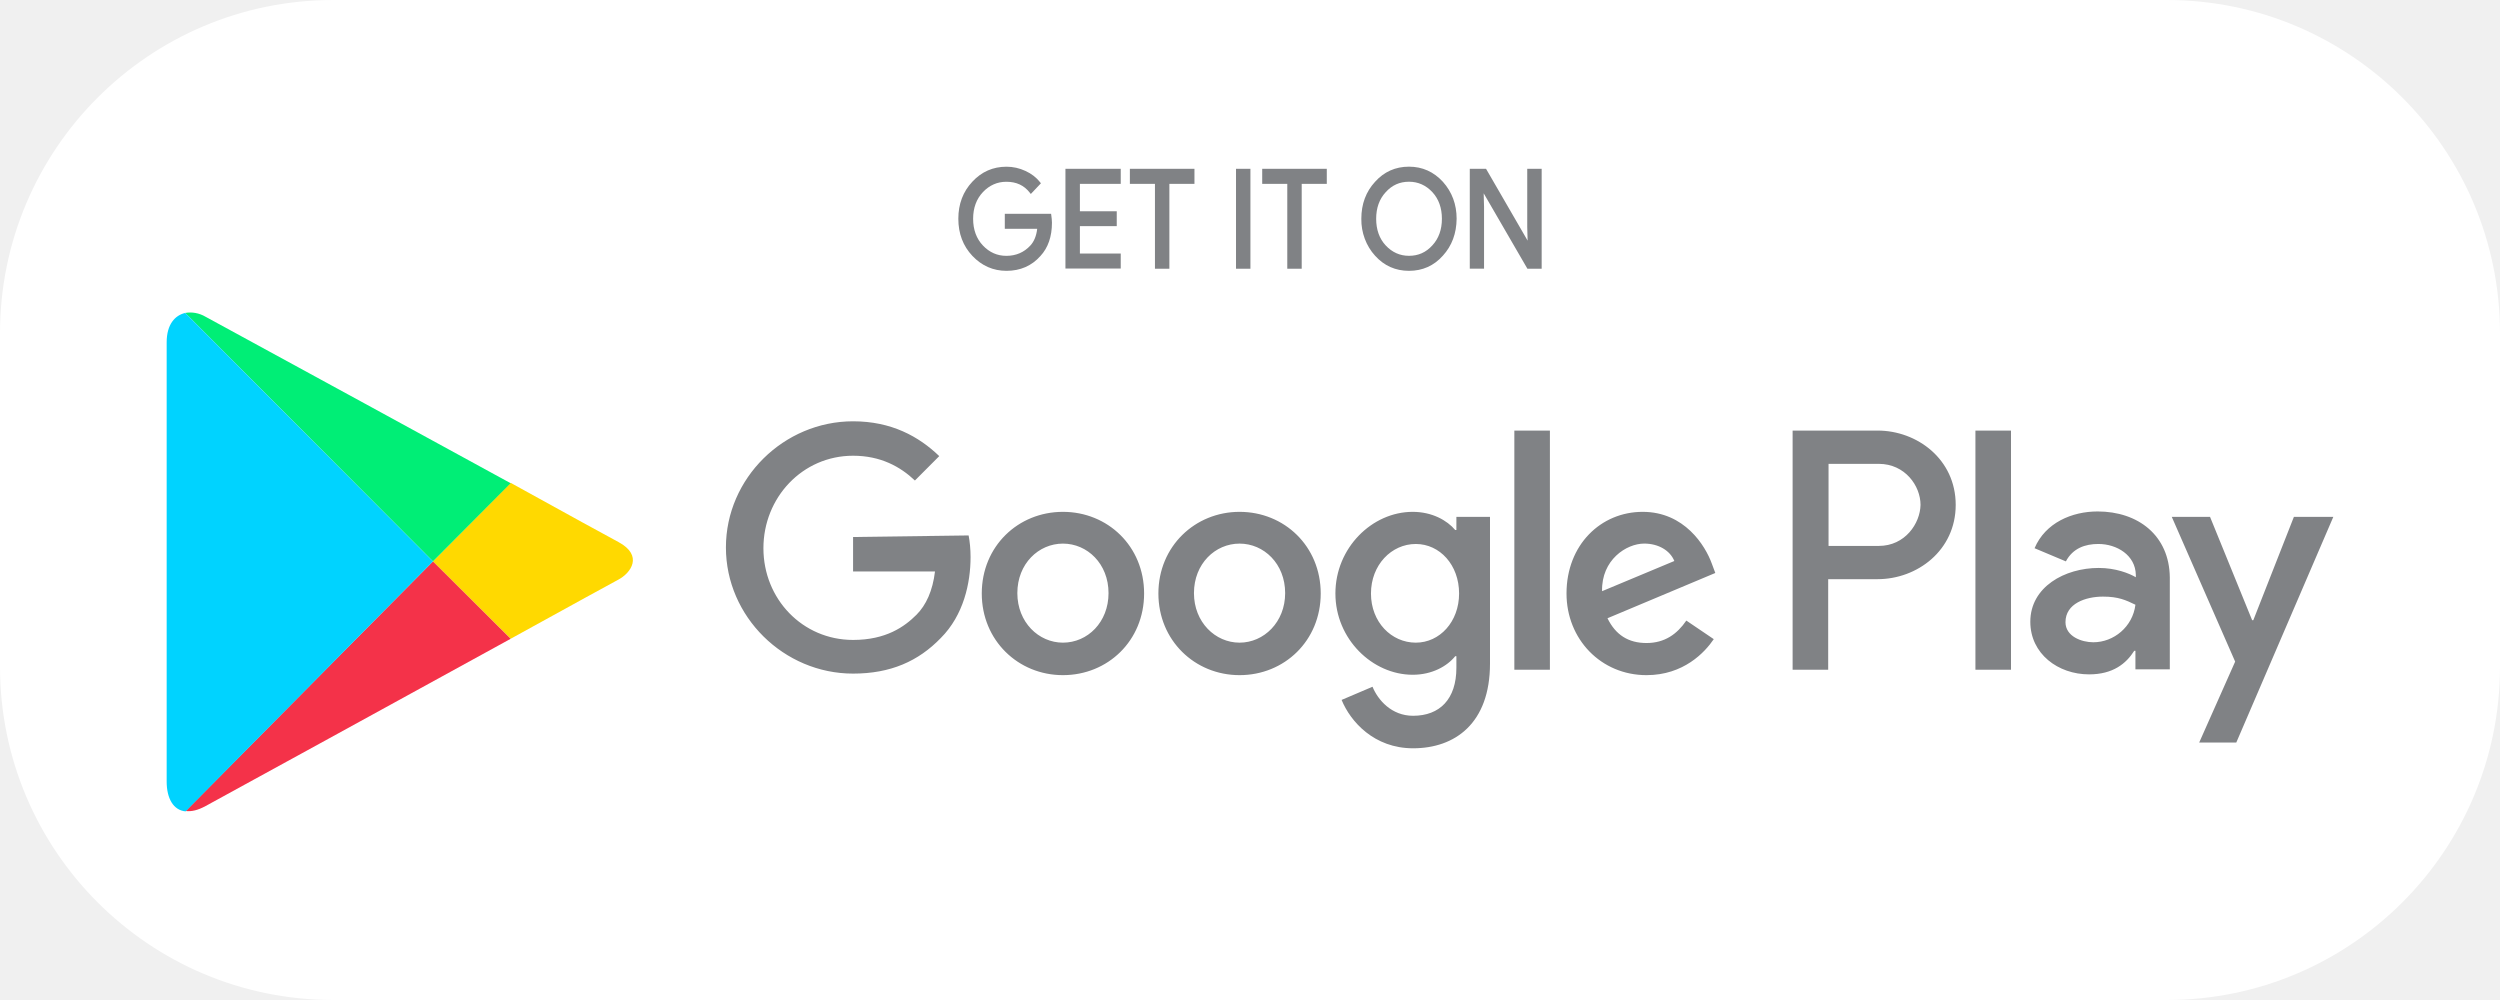
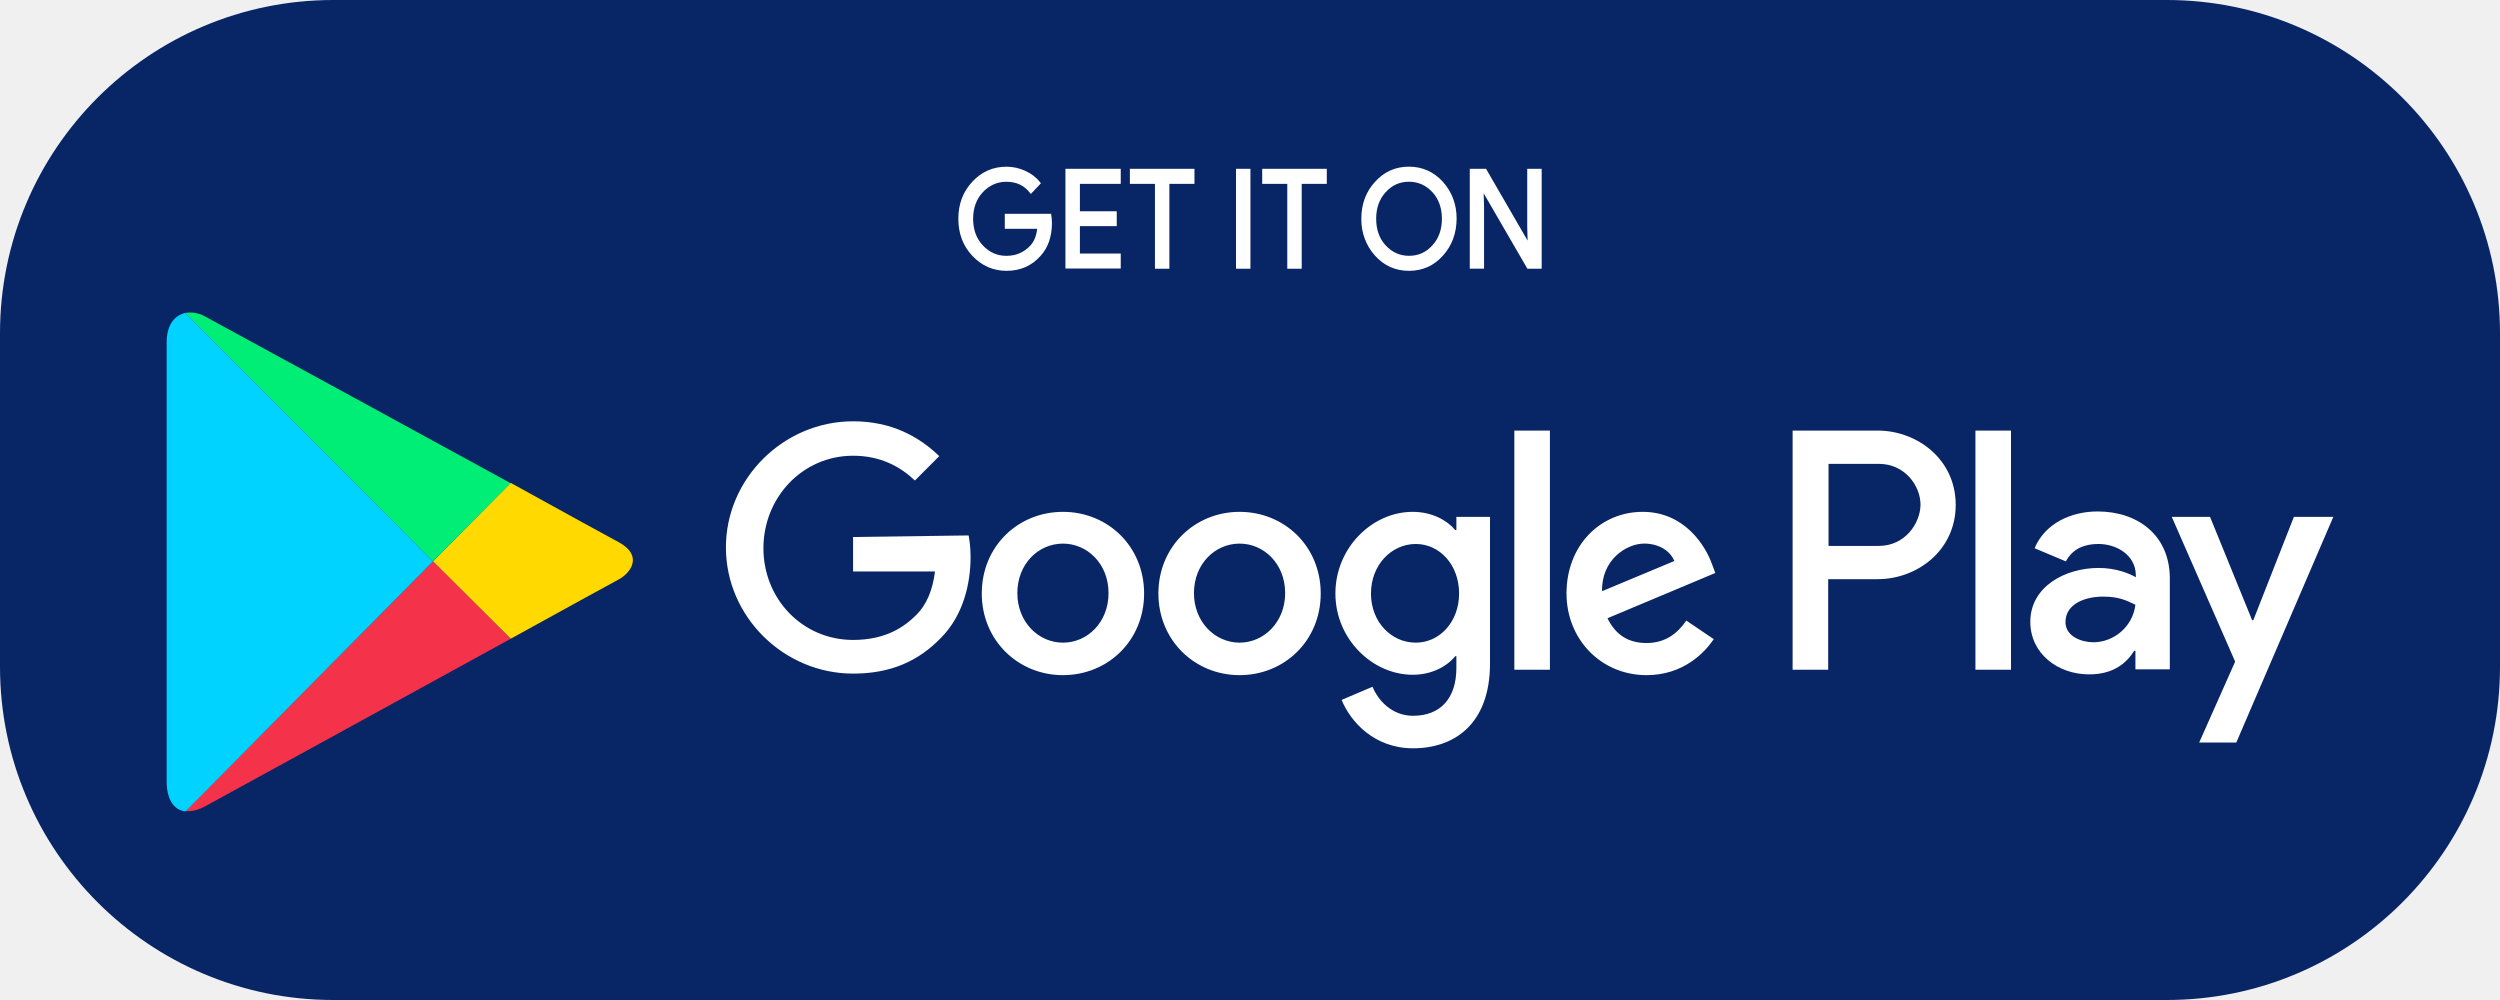
<svg xmlns="http://www.w3.org/2000/svg" width="240" height="96" viewBox="0 0 240 96" fill="none">
-   <rect width="240" height="96" rx="32" fill="white" />
-   <path d="M135.264 26C133.965 26 132.87 25.51 132.005 24.546C131.146 23.609 130.667 22.317 130.688 20.998C130.688 19.59 131.132 18.399 132.005 17.454C132.867 16.49 133.962 16 135.26 16C136.545 16 137.639 16.49 138.519 17.454C139.392 18.43 139.836 19.621 139.836 20.998C139.822 22.41 139.378 23.601 138.519 24.542C137.657 25.514 136.562 26 135.264 26ZM96.622 26C95.352 26 94.25 25.518 93.349 24.565C92.454 23.617 92 22.417 92 21.002C92 19.587 92.454 18.387 93.349 17.439C94.232 16.486 95.334 16.004 96.622 16.004C97.252 16.004 97.864 16.139 98.45 16.413C99.026 16.679 99.495 17.041 99.842 17.485L99.928 17.597L98.958 18.622L98.858 18.495C98.311 17.793 97.578 17.45 96.608 17.45C95.742 17.45 94.987 17.782 94.365 18.437C93.739 19.097 93.42 19.961 93.42 21.006C93.42 22.051 93.739 22.915 94.365 23.574C94.987 24.23 95.742 24.561 96.608 24.561C97.531 24.561 98.307 24.23 98.912 23.574C99.27 23.189 99.492 22.649 99.57 21.966H96.461V20.524H100.905L100.923 20.655C100.955 20.898 100.987 21.148 100.987 21.38C100.987 22.71 100.615 23.786 99.878 24.581C99.041 25.522 97.946 26 96.622 26ZM148 25.796H146.63L142.433 18.557L142.469 19.86V25.792H141.099V16.208H142.662L142.705 16.282L146.651 23.1L146.615 21.8V16.208H148V25.796ZM124.967 25.796H123.579V17.651H121.172V16.208H127.372V17.651H124.964V25.796H124.967ZM120.041 25.796H118.657V16.208H120.041V25.796ZM112.26 25.796H110.875V17.651H108.468V16.208H114.668V17.651H112.26V25.796ZM107.591 25.78H102.282V16.208H107.591V17.651H103.67V20.281H107.208V21.708H103.67V24.338H107.591V25.78ZM133.021 23.555C133.64 24.222 134.391 24.558 135.264 24.558C136.162 24.558 136.895 24.23 137.507 23.555C138.115 22.899 138.423 22.039 138.423 21.002C138.423 19.965 138.115 19.101 137.511 18.449C136.892 17.782 136.137 17.446 135.267 17.446C134.369 17.446 133.636 17.774 133.028 18.449C132.42 19.105 132.112 19.965 132.112 21.002C132.112 22.039 132.416 22.903 133.021 23.555Z" fill="#808285" />
-   <g clip-path="url(#clip0_1_18493)">
+   <rect width="240" height="96" rx="32" fill="#082666" />
+   <path d="M135.264 26C133.965 26 132.87 25.51 132.005 24.546C131.146 23.609 130.667 22.317 130.688 20.998C130.688 19.59 131.132 18.399 132.005 17.454C132.867 16.49 133.962 16 135.26 16C136.545 16 137.639 16.49 138.519 17.454C139.392 18.43 139.836 19.621 139.836 20.998C139.822 22.41 139.378 23.601 138.519 24.542C137.657 25.514 136.562 26 135.264 26ZM96.622 26C95.352 26 94.25 25.518 93.349 24.565C92.454 23.617 92 22.417 92 21.002C92 19.587 92.454 18.387 93.349 17.439C94.232 16.486 95.334 16.004 96.622 16.004C97.252 16.004 97.864 16.139 98.45 16.413C99.026 16.679 99.495 17.041 99.842 17.485L99.928 17.597L98.958 18.622L98.858 18.495C98.311 17.793 97.578 17.45 96.608 17.45C95.742 17.45 94.987 17.782 94.365 18.437C93.739 19.097 93.42 19.961 93.42 21.006C93.42 22.051 93.739 22.915 94.365 23.574C94.987 24.23 95.742 24.561 96.608 24.561C97.531 24.561 98.307 24.23 98.912 23.574C99.27 23.189 99.492 22.649 99.57 21.966H96.461V20.524H100.905L100.923 20.655C100.955 20.898 100.987 21.148 100.987 21.38C100.987 22.71 100.615 23.786 99.878 24.581C99.041 25.522 97.946 26 96.622 26ZM148 25.796H146.63L142.433 18.557L142.469 19.86V25.792H141.099V16.208H142.662L142.705 16.282L146.651 23.1L146.615 21.8V16.208H148V25.796ZM124.967 25.796H123.579V17.651H121.172V16.208H127.372V17.651H124.964V25.796H124.967ZM120.041 25.796H118.657V16.208H120.041V25.796ZM112.26 25.796H110.875V17.651H108.468V16.208H114.668V17.651H112.26V25.796ZM107.591 25.78H102.282V16.208H107.591V17.651H103.67V20.281H107.208V21.708H103.67V24.338H107.591V25.78ZM133.021 23.555C133.64 24.222 134.391 24.558 135.264 24.558C136.162 24.558 136.895 24.23 137.507 23.555C138.115 22.899 138.423 22.039 138.423 21.002C138.423 19.965 138.115 19.101 137.511 18.449C136.892 17.782 136.137 17.446 135.267 17.446C134.369 17.446 133.636 17.774 133.028 18.449C132.42 19.105 132.112 19.965 132.112 21.002C132.112 22.039 132.416 22.903 133.021 23.555Z" fill="white" />
+   <g clip-path="url(#clip0_29_7094)">
    <path d="M49.02 61.323C54.697 58.202 59.001 55.824 59.372 55.639C60.558 55.007 61.784 53.335 59.372 52.036C58.593 51.628 54.4 49.323 49.02 46.352L41.563 53.893L49.02 61.323H49.02Z" fill="#FFD900" />
    <path d="M41.563 53.893L17.818 77.856C18.375 77.93 19.004 77.782 19.747 77.374C21.304 76.52 37.815 67.491 49.021 61.325L41.563 53.893Z" fill="#F43249" />
    <path d="M41.563 53.893L49.02 46.389C49.02 46.389 21.417 31.305 19.746 30.415C19.118 30.041 18.412 29.93 17.781 30.041L41.563 53.892V53.893Z" fill="#00EE76" />
    <path d="M41.563 53.893L17.781 30.041C16.816 30.265 16 31.119 16 32.864V75.033C16 76.631 16.631 77.782 17.818 77.893L41.563 53.893L41.563 53.893Z" fill="#00D3FF" />
-     <path d="M118.998 49.137C114.731 49.137 111.206 52.443 111.206 56.975C111.206 61.471 114.694 64.814 118.998 64.814C123.302 64.814 126.789 61.508 126.789 56.975C126.789 52.443 123.302 49.137 118.998 49.137ZM118.998 61.695C116.66 61.695 114.62 59.725 114.62 56.94C114.62 54.117 116.661 52.186 118.998 52.186C121.334 52.186 123.375 54.117 123.375 56.94C123.375 59.725 121.334 61.695 118.998 61.695ZM102.042 49.137C97.738 49.137 94.25 52.443 94.25 56.975C94.25 61.471 97.738 64.814 102.042 64.814C106.346 64.814 109.834 61.508 109.834 56.975C109.834 52.443 106.346 49.137 102.042 49.137H102.042ZM102.042 61.695C99.704 61.695 97.665 59.725 97.665 56.94C97.665 54.117 99.706 52.186 102.042 52.186C104.38 52.186 106.419 54.117 106.419 56.94C106.419 59.725 104.415 61.695 102.042 61.695ZM81.895 51.552V54.858H89.76C89.537 56.715 88.908 58.09 87.98 59.019C86.83 60.17 85.049 61.434 81.895 61.434C77.034 61.434 73.288 57.496 73.288 52.629C73.288 47.762 77.036 43.75 81.895 43.75C84.529 43.75 86.422 44.791 87.832 46.129L90.168 43.787C88.201 41.893 85.568 40.445 81.895 40.445C75.253 40.445 69.688 45.905 69.688 52.555C69.688 59.206 75.253 64.666 81.895 64.666C85.494 64.666 88.166 63.478 90.318 61.248C92.507 59.056 93.174 55.972 93.174 53.483C93.174 52.703 93.101 51.997 92.988 51.402L81.895 51.552ZM164.337 54.115C163.706 52.368 161.703 49.137 157.695 49.137C153.687 49.137 150.385 52.295 150.385 56.975C150.385 61.358 153.687 64.814 158.066 64.814C161.628 64.814 163.669 62.622 164.521 61.358L161.888 59.575C160.997 60.876 159.81 61.73 158.066 61.73C156.322 61.73 155.098 60.95 154.318 59.352L164.669 55.006L164.337 54.115ZM153.799 56.754C153.726 53.743 156.138 52.184 157.843 52.184C159.216 52.184 160.329 52.853 160.736 53.856L153.799 56.754ZM145.377 64.294H148.791V41.335H145.377V64.294ZM139.813 50.883H139.702C138.923 49.953 137.476 49.137 135.62 49.137C131.724 49.137 128.199 52.592 128.199 56.975C128.199 61.358 131.761 64.777 135.62 64.777C137.474 64.777 138.922 63.96 139.702 62.994H139.813V64.108C139.813 67.118 138.216 68.715 135.657 68.715C133.579 68.715 132.28 67.192 131.761 65.928L128.794 67.192C129.646 69.273 131.91 71.836 135.657 71.836C139.663 71.836 143.04 69.458 143.04 63.7V49.619H139.813V50.883ZM135.917 61.695C133.579 61.695 131.613 59.725 131.613 56.977C131.613 54.23 133.581 52.222 135.917 52.222C138.218 52.222 140.073 54.23 140.073 56.977C140.071 59.688 138.216 61.695 135.917 61.695ZM180.254 41.335H172.091V64.294H175.506V55.6H180.254C184.039 55.6 187.748 52.85 187.748 48.468C187.748 44.085 184.039 41.335 180.254 41.335V41.335ZM180.364 52.408H175.54V44.53H180.364C182.887 44.53 184.371 46.648 184.371 48.468C184.336 50.251 182.889 52.408 180.364 52.408ZM201.366 49.1C198.917 49.1 196.357 50.177 195.318 52.629L198.324 53.893C198.992 52.629 200.179 52.221 201.441 52.221C203.222 52.221 205.003 53.298 205.04 55.192V55.416C204.409 55.044 203.111 54.523 201.478 54.523C198.214 54.523 194.91 56.344 194.91 59.688C194.91 62.772 197.582 64.74 200.55 64.74C202.851 64.74 204.112 63.7 204.89 62.474H205.001V64.258H208.302V55.452C208.266 51.404 205.261 49.099 201.366 49.099V49.1ZM200.958 61.658C199.845 61.658 198.286 61.1 198.286 59.727C198.286 57.943 200.214 57.275 201.884 57.275C203.368 57.275 204.073 57.609 205.001 58.054C204.741 60.172 202.923 61.658 200.958 61.658ZM220.213 49.621L216.317 59.54H216.206L212.164 49.621H208.491L214.575 63.515L211.124 71.28H214.685L223.998 49.621H220.213L220.213 49.621ZM189.641 64.294H193.056V41.335H189.641V64.294Z" fill="#808285" />
+     <path d="M118.998 49.137C114.731 49.137 111.206 52.443 111.206 56.975C111.206 61.471 114.694 64.814 118.998 64.814C123.302 64.814 126.789 61.508 126.789 56.975C126.789 52.443 123.302 49.137 118.998 49.137ZM118.998 61.695C116.66 61.695 114.62 59.725 114.62 56.94C114.62 54.117 116.661 52.186 118.998 52.186C121.334 52.186 123.375 54.117 123.375 56.94C123.375 59.725 121.334 61.695 118.998 61.695ZM102.042 49.137C97.738 49.137 94.25 52.443 94.25 56.975C94.25 61.471 97.738 64.814 102.042 64.814C106.346 64.814 109.834 61.508 109.834 56.975C109.834 52.443 106.346 49.137 102.042 49.137H102.042ZM102.042 61.695C99.704 61.695 97.665 59.725 97.665 56.94C97.665 54.117 99.706 52.186 102.042 52.186C104.38 52.186 106.419 54.117 106.419 56.94C106.419 59.725 104.415 61.695 102.042 61.695ZM81.895 51.552V54.858H89.76C89.537 56.715 88.908 58.09 87.98 59.019C86.83 60.17 85.049 61.434 81.895 61.434C77.034 61.434 73.288 57.496 73.288 52.629C73.288 47.762 77.036 43.75 81.895 43.75C84.529 43.75 86.422 44.791 87.832 46.129L90.168 43.787C88.201 41.893 85.568 40.445 81.895 40.445C75.253 40.445 69.688 45.905 69.688 52.555C69.688 59.206 75.253 64.666 81.895 64.666C85.494 64.666 88.166 63.478 90.318 61.248C92.507 59.056 93.174 55.972 93.174 53.483C93.174 52.703 93.101 51.997 92.988 51.402L81.895 51.552ZM164.337 54.115C163.706 52.368 161.703 49.137 157.695 49.137C153.687 49.137 150.385 52.295 150.385 56.975C150.385 61.358 153.687 64.814 158.066 64.814C161.628 64.814 163.669 62.622 164.521 61.358L161.888 59.575C160.997 60.876 159.81 61.73 158.066 61.73C156.322 61.73 155.098 60.95 154.318 59.352L164.669 55.006L164.337 54.115ZM153.799 56.754C153.726 53.743 156.138 52.184 157.843 52.184C159.216 52.184 160.329 52.853 160.736 53.856L153.799 56.754ZM145.377 64.294H148.791V41.335H145.377V64.294ZM139.813 50.883H139.702C138.923 49.953 137.476 49.137 135.62 49.137C131.724 49.137 128.199 52.592 128.199 56.975C128.199 61.358 131.761 64.777 135.62 64.777C137.474 64.777 138.922 63.96 139.702 62.994H139.813V64.108C139.813 67.118 138.216 68.715 135.657 68.715C133.579 68.715 132.28 67.192 131.761 65.928L128.794 67.192C129.646 69.273 131.91 71.836 135.657 71.836C139.663 71.836 143.04 69.458 143.04 63.7V49.619H139.813V50.883ZM135.917 61.695C133.579 61.695 131.613 59.725 131.613 56.977C131.613 54.23 133.581 52.222 135.917 52.222C138.218 52.222 140.073 54.23 140.073 56.977C140.071 59.688 138.216 61.695 135.917 61.695ZM180.254 41.335H172.091V64.294H175.506V55.6H180.254C184.039 55.6 187.748 52.85 187.748 48.468C187.748 44.085 184.039 41.335 180.254 41.335V41.335ZM180.364 52.408H175.54V44.53H180.364C182.887 44.53 184.371 46.648 184.371 48.468C184.336 50.251 182.889 52.408 180.364 52.408ZM201.366 49.1C198.917 49.1 196.357 50.177 195.318 52.629L198.324 53.893C198.992 52.629 200.179 52.221 201.441 52.221C203.222 52.221 205.003 53.298 205.04 55.192V55.416C204.409 55.044 203.111 54.523 201.478 54.523C198.214 54.523 194.91 56.344 194.91 59.688C194.91 62.772 197.582 64.74 200.55 64.74C202.851 64.74 204.112 63.7 204.89 62.474H205.001V64.258H208.302V55.452C208.266 51.404 205.261 49.099 201.366 49.099V49.1ZM200.958 61.658C199.845 61.658 198.286 61.1 198.286 59.727C198.286 57.943 200.214 57.275 201.884 57.275C203.368 57.275 204.073 57.609 205.001 58.054C204.741 60.172 202.923 61.658 200.958 61.658ZM220.213 49.621L216.317 59.54H216.206L212.164 49.621H208.491L214.575 63.515L211.124 71.28H214.685L223.998 49.621H220.213L220.213 49.621ZM189.641 64.294H193.056V41.335H189.641V64.294Z" fill="white" />
  </g>
  <defs>
-     <clipPath id="clip0_1_18493">
+     <clipPath id="clip0_29_7094">
      <rect width="208" height="48" fill="white" transform="translate(16 30)" />
    </clipPath>
  </defs>
</svg>
